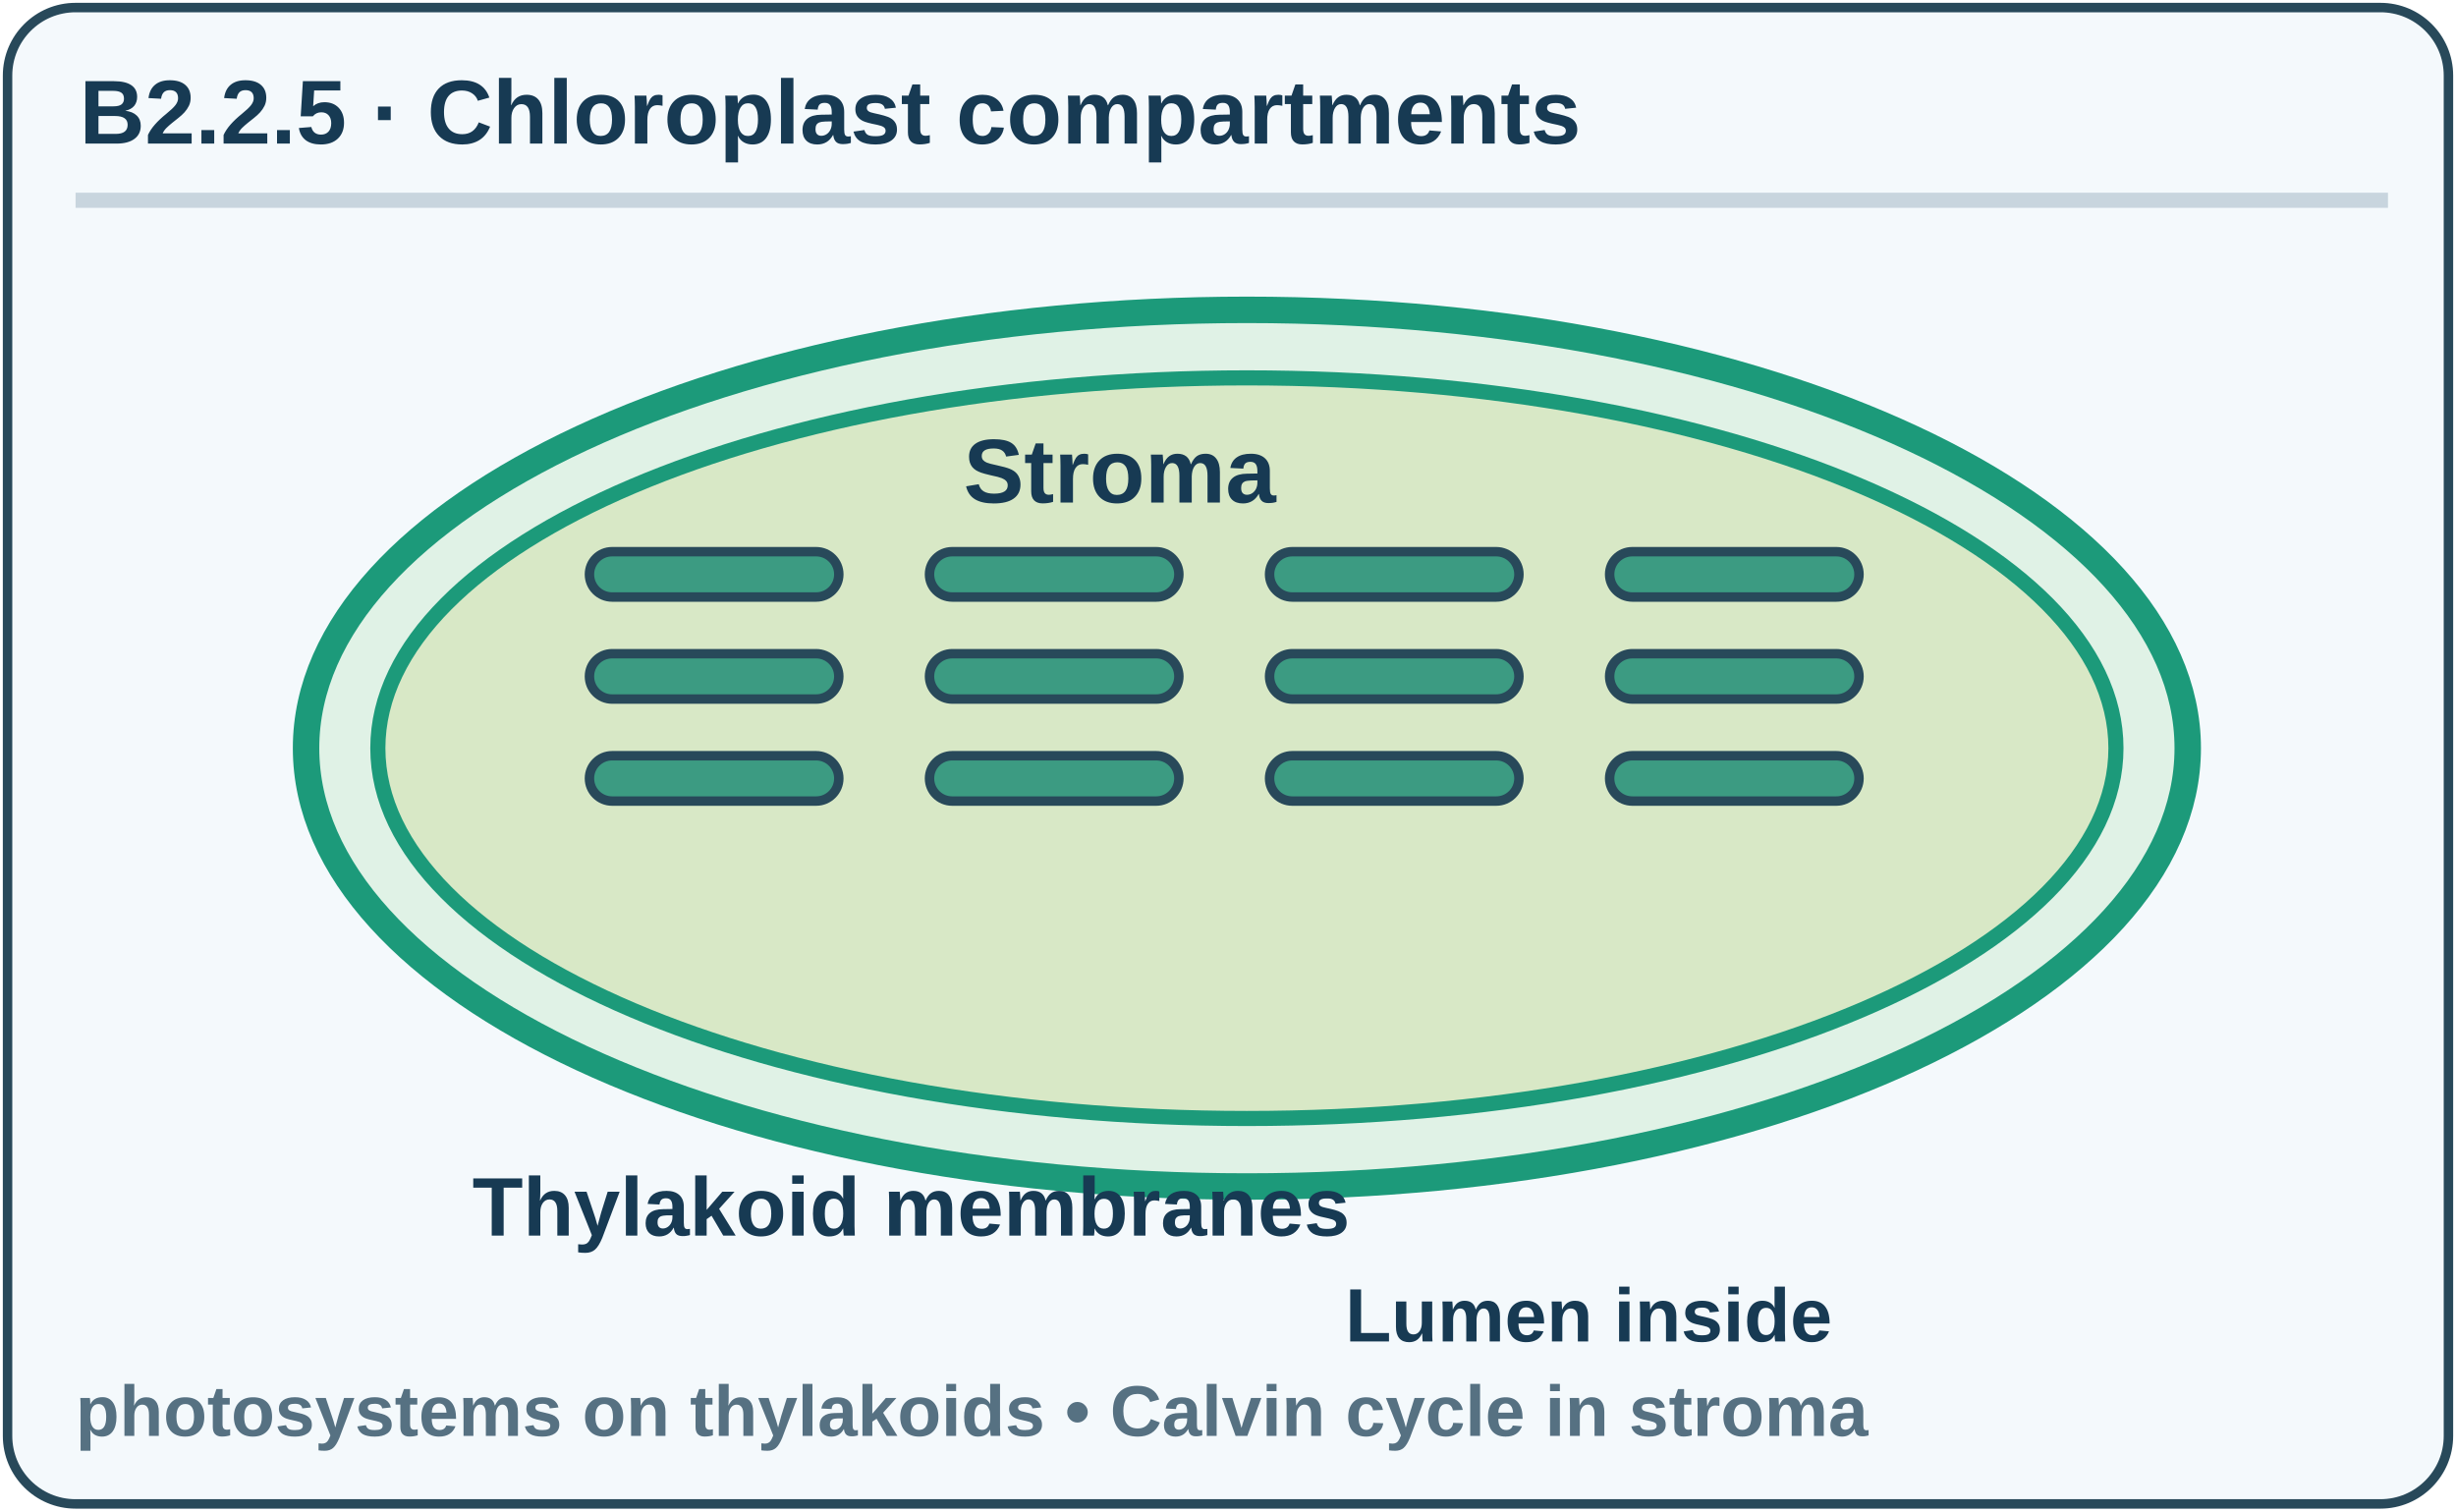
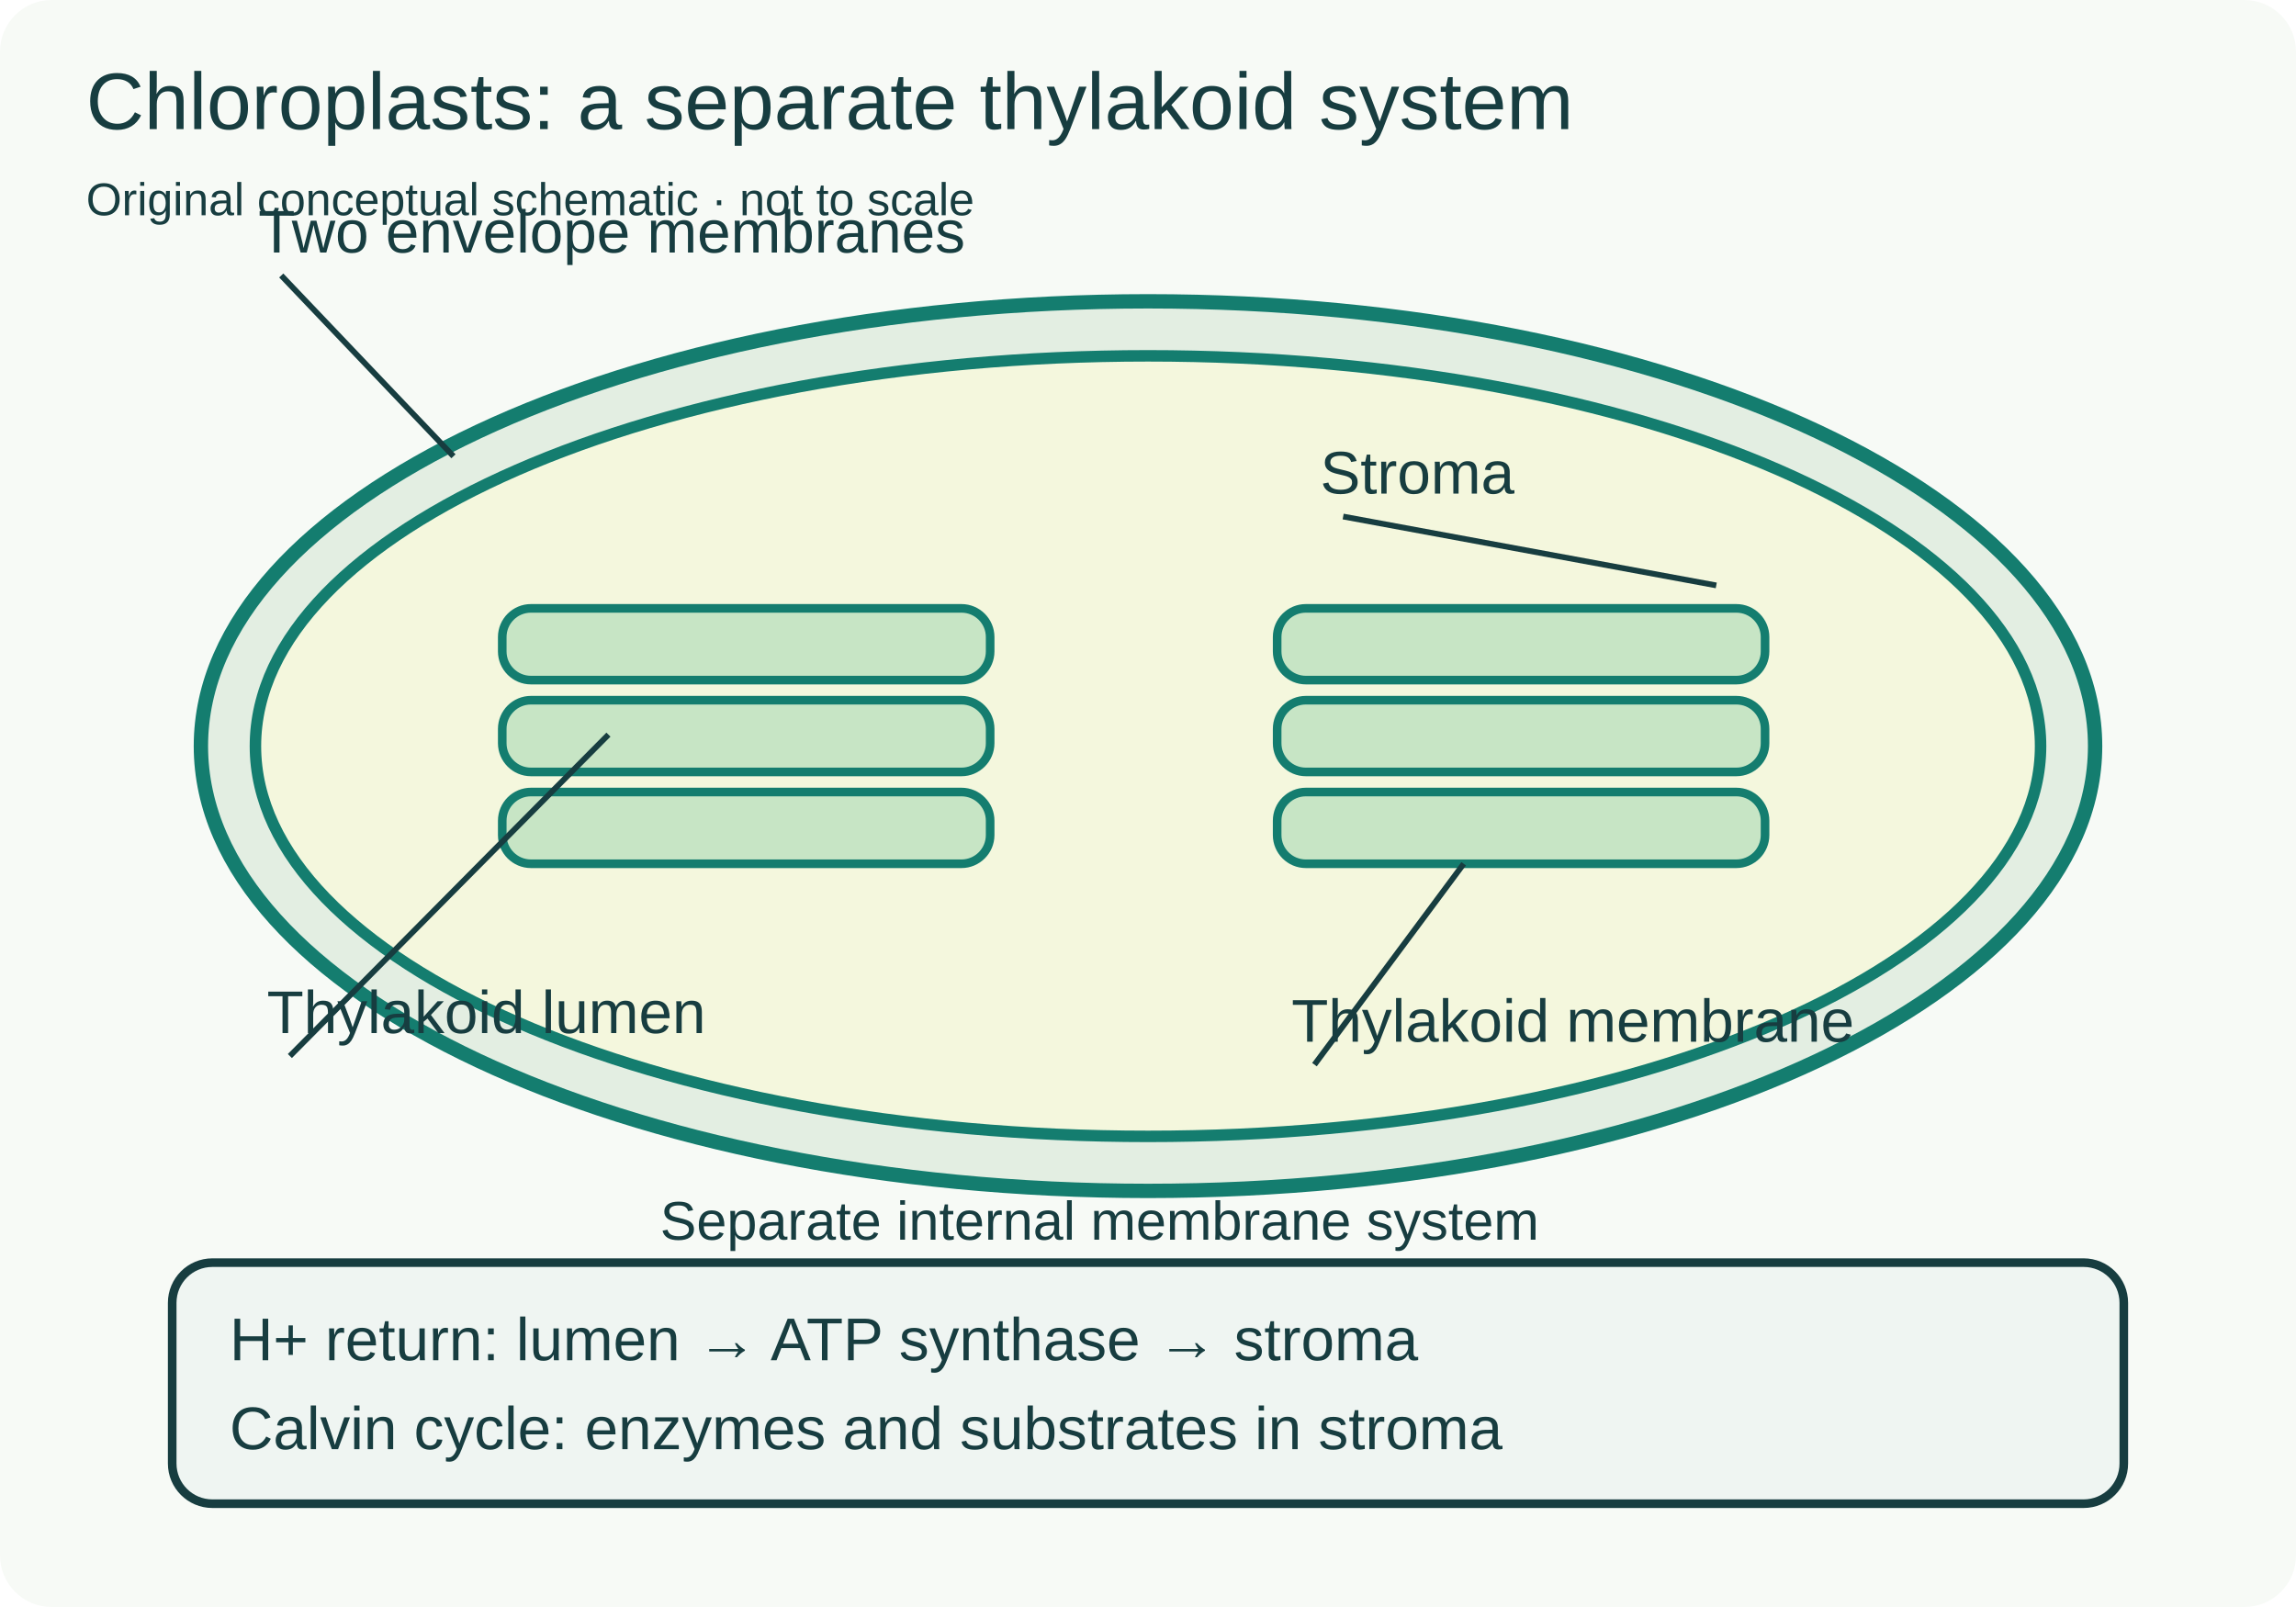
- <svg xmlns="http://www.w3.org/2000/svg" viewBox="0 0 650 400" role="img" aria-labelledby="title desc">
+ <svg xmlns="http://www.w3.org/2000/svg" viewBox="0 0 800 560" role="img" aria-labelledby="title desc">
  <defs>
-     <marker id="arrow" refX="6" refY="3" markerWidth="7" markerHeight="7" orient="auto">
-       <path d="M0 0 L6 3 L0 6" fill="#2177a4" />
+     <marker id="arrow" viewBox="0 0 10 10" refX="9" refY="5" markerWidth="8" markerHeight="8" orient="auto-start-reverse">
+       <path d="M0 0 L10 5 L0 10 Z" fill="#173d40" />
    </marker>
  </defs>
-   <rect x="2" y="2" width="646" height="396" rx="18" fill="#f4f9fc" stroke="#28495a" stroke-width="2.5" />
-   <text x="21" y="38" font-family="Arial,sans-serif" font-size="24" font-weight="600" fill="#173a53">B2.2.5 · Chloroplast compartments</text>
-   <line x1="20" y1="53" x2="632" y2="53" stroke="#c8d5de" stroke-width="4" />
-   <ellipse cx="330" cy="198" rx="249" ry="116" fill="#e0f2e6" stroke="#1c9a7a" stroke-width="7" />
-   <ellipse cx="330" cy="198" rx="230" ry="98" fill="#d8e8c6" stroke="#1c9a7a" stroke-width="4" />
-   <rect x="156" y="146" width="66" height="12" rx="6" fill="#3c9b82" stroke="#28495a" stroke-width="2.5" />
-   <rect x="156" y="173" width="66" height="12" rx="6" fill="#3c9b82" stroke="#28495a" stroke-width="2.5" />
-   <rect x="156" y="200" width="66" height="12" rx="6" fill="#3c9b82" stroke="#28495a" stroke-width="2.5" />
-   <rect x="246" y="146" width="66" height="12" rx="6" fill="#3c9b82" stroke="#28495a" stroke-width="2.5" />
-   <rect x="246" y="173" width="66" height="12" rx="6" fill="#3c9b82" stroke="#28495a" stroke-width="2.5" />
-   <rect x="246" y="200" width="66" height="12" rx="6" fill="#3c9b82" stroke="#28495a" stroke-width="2.5" />
-   <rect x="336" y="146" width="66" height="12" rx="6" fill="#3c9b82" stroke="#28495a" stroke-width="2.5" />
-   <rect x="336" y="173" width="66" height="12" rx="6" fill="#3c9b82" stroke="#28495a" stroke-width="2.5" />
-   <rect x="336" y="200" width="66" height="12" rx="6" fill="#3c9b82" stroke="#28495a" stroke-width="2.5" />
-   <rect x="426" y="146" width="66" height="12" rx="6" fill="#3c9b82" stroke="#28495a" stroke-width="2.5" />
-   <rect x="426" y="173" width="66" height="12" rx="6" fill="#3c9b82" stroke="#28495a" stroke-width="2.5" />
-   <rect x="426" y="200" width="66" height="12" rx="6" fill="#3c9b82" stroke="#28495a" stroke-width="2.5" />
-   <text x="255" y="133" font-family="Arial,sans-serif" font-size="24" font-weight="600" fill="#173a53">Stroma</text>
-   <text x="125" y="327" font-family="Arial,sans-serif" font-size="22" font-weight="600" fill="#173a53">Thylakoid membranes</text>
-   <text x="356" y="355" font-family="Arial,sans-serif" font-size="20" font-weight="600" fill="#173a53">Lumen inside</text>
-   <text x="20" y="380" font-family="Arial,sans-serif" font-size="19" font-weight="600" fill="#567182">photosystems on thylakoids • Calvin cycle in stroma</text>
+   <rect width="800" height="560" rx="18" fill="#f7faf6" />
+   <g font-family="Arial, sans-serif">
+     <text x="30" y="45" font-size="28" fill="#173d40">Chloroplasts: a separate thylakoid system</text>
+     <text x="30" y="75" font-size="16" fill="#173d40">Original conceptual schematic · not to scale</text>
+     <ellipse cx="400" cy="260" rx="330" ry="155" fill="#e3eee2" stroke="#147d6f" stroke-width="5" />
+     <ellipse cx="400" cy="260" rx="311" ry="136" fill="#f4f7dd" stroke="#147d6f" stroke-width="4" />
+     <rect x="175" y="212" width="170" height="25" rx="10" fill="#c7e5c5" stroke="#147d6f" stroke-width="3" />
+     <rect x="175" y="244" width="170" height="25" rx="10" fill="#c7e5c5" stroke="#147d6f" stroke-width="3" />
+     <rect x="175" y="276" width="170" height="25" rx="10" fill="#c7e5c5" stroke="#147d6f" stroke-width="3" />
+     <rect x="445" y="212" width="170" height="25" rx="10" fill="#c7e5c5" stroke="#147d6f" stroke-width="3" />
+     <rect x="445" y="244" width="170" height="25" rx="10" fill="#c7e5c5" stroke="#147d6f" stroke-width="3" />
+     <rect x="445" y="276" width="170" height="25" rx="10" fill="#c7e5c5" stroke="#147d6f" stroke-width="3" />
+     <text x="90" y="88" font-size="21" fill="#173d40" data-recall-label="true">Two envelope membranes</text>
+     <path d="M98 96 L158 159" stroke="#173d40" stroke-width="2" fill="none" />
+     <text x="460" y="172" font-size="21" fill="#173d40" data-recall-label="true">Stroma</text>
+     <path d="M468 180 L598 204" stroke="#173d40" stroke-width="2" fill="none" />
+     <text x="93" y="360" font-size="21" fill="#173d40" data-recall-label="true">Thylakoid lumen</text>
+     <path d="M101 368 L212 256" stroke="#173d40" stroke-width="2" fill="none" />
+     <text x="450" y="363" font-size="21" fill="#173d40" data-recall-label="true">Thylakoid membrane</text>
+     <path d="M458 371 L510 301" stroke="#173d40" stroke-width="2" fill="none" />
+     <text x="230" y="432" font-size="19" fill="#173d40">Separate internal membrane system</text>
+     <rect x="60" y="440" width="680" height="84" rx="14" fill="#eff5f2" stroke="#173d40" stroke-width="3" />
+     <text x="80" y="474" font-size="21" fill="#173d40" data-recall-label="true">H+ return: lumen → ATP synthase → stroma</text>
+     <text x="80" y="505" font-size="21" fill="#173d40">Calvin cycle: enzymes and substrates in stroma</text>
+   </g>
</svg>
